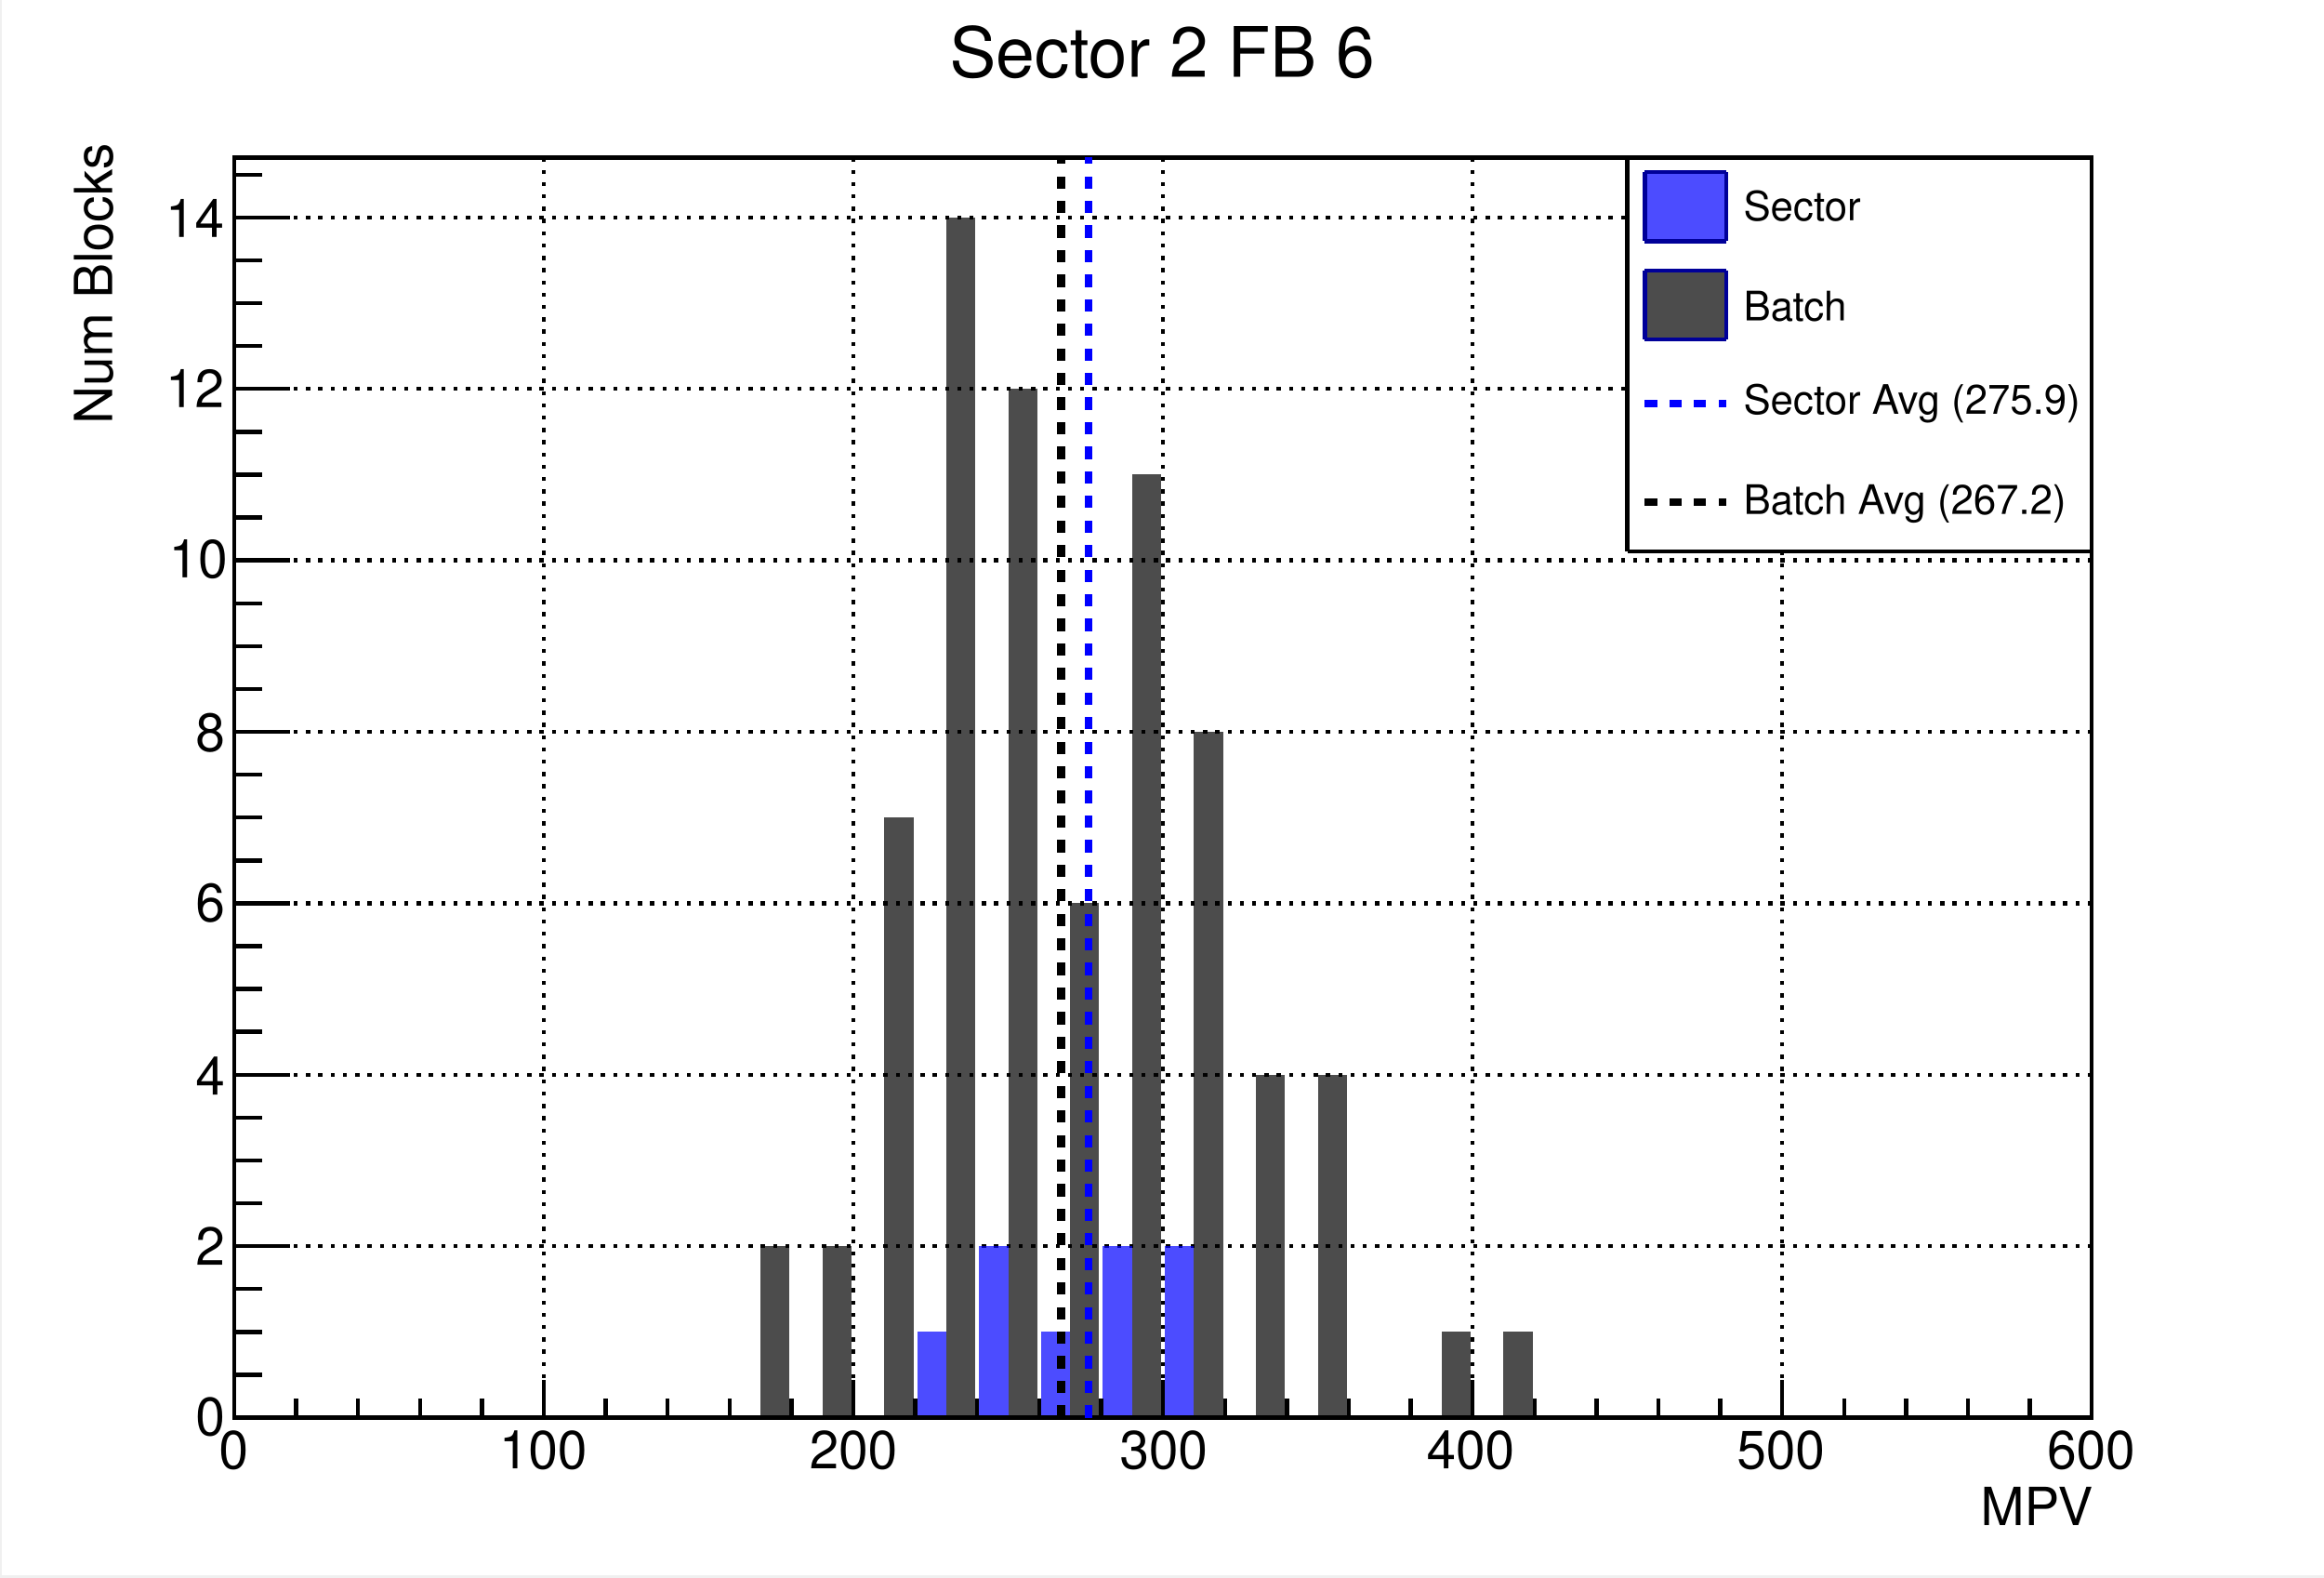
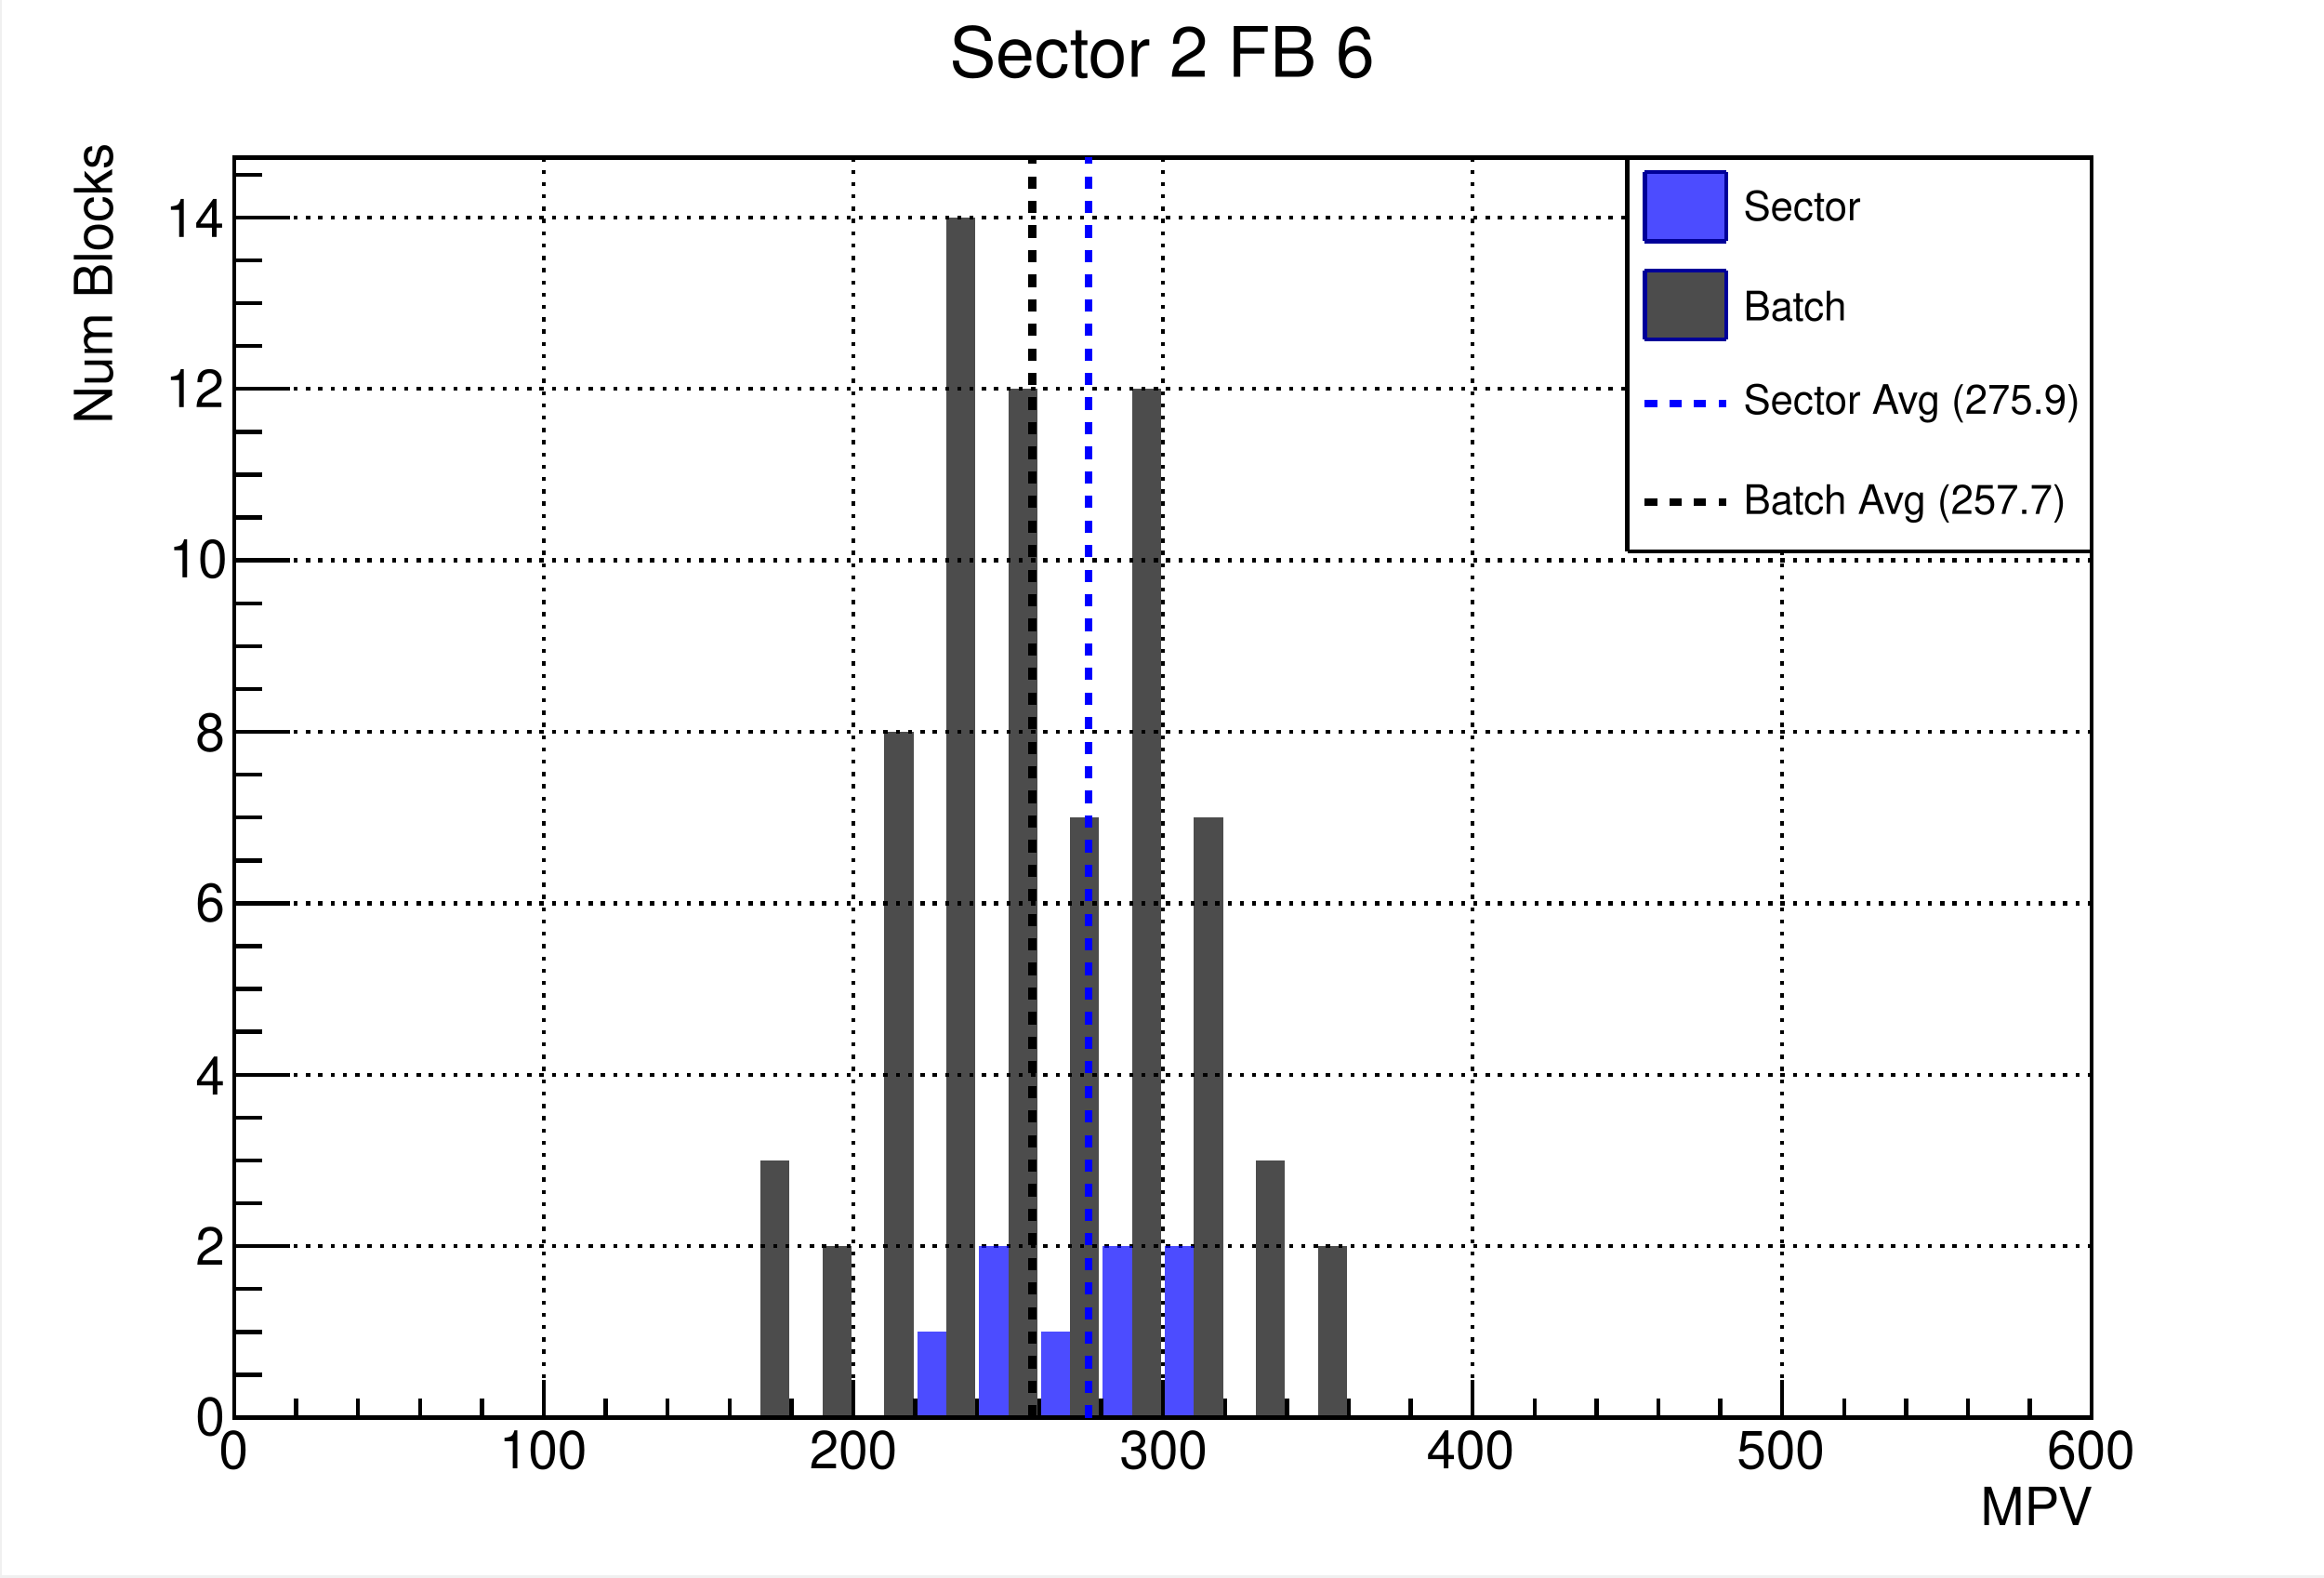
<svg xmlns="http://www.w3.org/2000/svg" width="567.429" height="384.969" viewBox="0 0 567.429 384.969" shape-rendering="crispEdges">
  <defs>
</defs>
  <rect x="0.5" y="0" width="566.929" height="384.469" fill="white" />
  <rect x="57.193" y="38.447" width="453.543" height="307.575" fill="white" />
  <rect x="57.193" y="38.447" width="453.543" height="307.575" fill="none" stroke="black" />
  <rect x="57.193" y="38.447" width="453.543" height="307.575" fill="white" />
  <rect x="57.193" y="38.447" width="453.543" height="307.575" fill="none" stroke="black" />
  <path d="M57.193,346.022h 453.543" fill="none" stroke="black" />
  <path d="M57.193,38.447v 307.575" fill="none" stroke="black" stroke-dasharray=" 1, 2" />
  <path d="M132.783,38.447v 307.575" fill="none" stroke="black" stroke-dasharray=" 1, 2" />
  <path d="M208.374,38.447v 307.575" fill="none" stroke="black" stroke-dasharray=" 1, 2" />
  <path d="M283.965,38.447v 307.575" fill="none" stroke="black" stroke-dasharray=" 1, 2" />
  <path d="M359.555,38.447v 307.575" fill="none" stroke="black" stroke-dasharray=" 1, 2" />
  <path d="M435.146,38.447v 307.575" fill="none" stroke="black" stroke-dasharray=" 1, 2" />
  <path d="M510.736,38.447v 307.575" fill="none" stroke="black" stroke-dasharray=" 1, 2" />
  <path d="M57.193,346.022v -307.575" fill="none" stroke="black" />
  <path d="M510.736,346.022h -453.543" fill="none" stroke="black" stroke-dasharray=" 1, 2" />
  <path d="M510.736,304.175h -453.543" fill="none" stroke="black" stroke-dasharray=" 1, 2" />
  <path d="M510.736,262.328h -453.543" fill="none" stroke="black" stroke-dasharray=" 1, 2" />
  <path d="M510.736,220.481h -453.543" fill="none" stroke="black" stroke-dasharray=" 1, 2" />
  <path d="M510.736,178.634h -453.543" fill="none" stroke="black" stroke-dasharray=" 1, 2" />
  <path d="M510.736,136.787h -453.543" fill="none" stroke="black" stroke-dasharray=" 1, 2" />
  <path d="M510.736,94.94h -453.543" fill="none" stroke="black" stroke-dasharray=" 1, 2" />
  <path d="M510.736,53.093h -453.543" fill="none" stroke="black" stroke-dasharray=" 1, 2" />
  <path d="M510.736,53.093h -453.543" fill="none" stroke="black" stroke-dasharray=" 1, 2" />
  <path d="M57.193,346.022h 453.543" fill="none" stroke="#000099" />
  <path d="M57.193,346.022h 453.543" fill="none" stroke="black" />
  <path d="M57.193,336.795v 9.227" fill="none" stroke="black" />
  <path d="M72.311,341.409v 4.614" fill="none" stroke="black" />
  <path d="M87.429,341.409v 4.614" fill="none" stroke="black" />
  <path d="M102.547,341.409v 4.614" fill="none" stroke="black" />
  <path d="M117.665,341.409v 4.614" fill="none" stroke="black" />
  <path d="M132.783,336.795v 9.227" fill="none" stroke="black" />
  <path d="M147.902,341.409v 4.614" fill="none" stroke="black" />
  <path d="M163.02,341.409v 4.614" fill="none" stroke="black" />
  <path d="M178.138,341.409v 4.614" fill="none" stroke="black" />
  <path d="M193.256,341.409v 4.614" fill="none" stroke="black" />
  <path d="M208.374,336.795v 9.227" fill="none" stroke="black" />
  <path d="M223.492,341.409v 4.614" fill="none" stroke="black" />
  <path d="M238.61,341.409v 4.614" fill="none" stroke="black" />
  <path d="M253.728,341.409v 4.614" fill="none" stroke="black" />
  <path d="M268.846,341.409v 4.614" fill="none" stroke="black" />
  <path d="M283.965,336.795v 9.227" fill="none" stroke="black" />
  <path d="M299.083,341.409v 4.614" fill="none" stroke="black" />
  <path d="M314.201,341.409v 4.614" fill="none" stroke="black" />
  <path d="M329.319,341.409v 4.614" fill="none" stroke="black" />
  <path d="M344.437,341.409v 4.614" fill="none" stroke="black" />
  <path d="M359.555,336.795v 9.227" fill="none" stroke="black" />
  <path d="M374.673,341.409v 4.614" fill="none" stroke="black" />
  <path d="M389.791,341.409v 4.614" fill="none" stroke="black" />
  <path d="M404.909,341.409v 4.614" fill="none" stroke="black" />
  <path d="M420.028,341.409v 4.614" fill="none" stroke="black" />
  <path d="M435.146,336.795v 9.227" fill="none" stroke="black" />
  <path d="M450.264,341.409v 4.614" fill="none" stroke="black" />
  <path d="M465.382,341.409v 4.614" fill="none" stroke="black" />
  <path d="M480.5,341.409v 4.614" fill="none" stroke="black" />
  <path d="M495.618,341.409v 4.614" fill="none" stroke="black" />
  <path d="M510.736,336.795v 9.227" fill="none" stroke="black" />
  <text xml:space="preserve" x="53.446" y="358.403" fill="black" font-size="12.845" font-family="Helvetica">0</text>
  <text xml:space="preserve" x="121.868" y="358.403" fill="black" font-size="12.845" font-family="Helvetica">100</text>
  <text xml:space="preserve" x="197.622" y="358.403" fill="black" font-size="12.845" font-family="Helvetica">200</text>
  <text xml:space="preserve" x="273.375" y="358.403" fill="black" font-size="12.845" font-family="Helvetica">300</text>
  <text xml:space="preserve" x="348.314" y="358.403" fill="black" font-size="12.845" font-family="Helvetica">400</text>
  <text xml:space="preserve" x="424.068" y="358.403" fill="black" font-size="12.845" font-family="Helvetica">500</text>
  <text xml:space="preserve" x="499.821" y="358.403" fill="black" font-size="12.845" font-family="Helvetica">600</text>
  <text xml:space="preserve" x="483.53" y="372.251" fill="black" font-size="12.845" font-family="Helvetica">MPV</text>
  <path d="M57.193,346.022v -307.575" fill="none" stroke="black" />
  <path d="M70.799,346.022h -13.606" fill="none" stroke="black" />
  <path d="M63.996,335.561h -6.803" fill="none" stroke="black" />
  <path d="M63.996,325.099h -6.803" fill="none" stroke="black" />
  <path d="M63.996,314.637h -6.803" fill="none" stroke="black" />
  <path d="M70.799,304.175h -13.606" fill="none" stroke="black" />
  <path d="M63.996,293.714h -6.803" fill="none" stroke="black" />
  <path d="M63.996,283.252h -6.803" fill="none" stroke="black" />
  <path d="M63.996,272.79h -6.803" fill="none" stroke="black" />
  <path d="M70.799,262.328h -13.606" fill="none" stroke="black" />
  <path d="M63.996,251.867h -6.803" fill="none" stroke="black" />
  <path d="M63.996,241.405h -6.803" fill="none" stroke="black" />
  <path d="M63.996,230.943h -6.803" fill="none" stroke="black" />
  <path d="M70.799,220.481h -13.606" fill="none" stroke="black" />
  <path d="M63.996,210.02h -6.803" fill="none" stroke="black" />
  <path d="M63.996,199.558h -6.803" fill="none" stroke="black" />
  <path d="M63.996,189.096h -6.803" fill="none" stroke="black" />
  <path d="M70.799,178.634h -13.606" fill="none" stroke="black" />
  <path d="M63.996,168.173h -6.803" fill="none" stroke="black" />
  <path d="M63.996,157.711h -6.803" fill="none" stroke="black" />
  <path d="M63.996,147.249h -6.803" fill="none" stroke="black" />
  <path d="M70.799,136.787h -13.606" fill="none" stroke="black" />
  <path d="M63.996,126.326h -6.803" fill="none" stroke="black" />
  <path d="M63.996,115.864h -6.803" fill="none" stroke="black" />
  <path d="M63.996,105.402h -6.803" fill="none" stroke="black" />
  <path d="M70.799,94.94h -13.606" fill="none" stroke="black" />
  <path d="M63.996,84.479h -6.803" fill="none" stroke="black" />
  <path d="M63.996,74.017h -6.803" fill="none" stroke="black" />
  <path d="M63.996,63.555h -6.803" fill="none" stroke="black" />
  <path d="M70.799,53.093h -13.606" fill="none" stroke="black" />
  <path d="M70.799,53.093h -13.606" fill="none" stroke="black" />
  <path d="M63.996,42.632h -6.803" fill="none" stroke="black" />
  <text xml:space="preserve" x="47.744" y="350.258" fill="black" font-size="12.845" font-family="Helvetica">0</text>
  <text xml:space="preserve" x="47.744" y="308.716" fill="black" font-size="12.845" font-family="Helvetica">2</text>
  <text xml:space="preserve" x="47.744" y="267.173" fill="black" font-size="12.845" font-family="Helvetica">4</text>
  <text xml:space="preserve" x="47.744" y="224.817" fill="black" font-size="12.845" font-family="Helvetica">6</text>
  <text xml:space="preserve" x="47.744" y="183.275" fill="black" font-size="12.845" font-family="Helvetica">8</text>
  <text xml:space="preserve" x="41.228" y="140.918" fill="black" font-size="12.845" font-family="Helvetica">10</text>
  <text xml:space="preserve" x="40.413" y="99.376" fill="black" font-size="12.845" font-family="Helvetica">12</text>
  <text xml:space="preserve" x="40.413" y="57.833" fill="black" font-size="12.845" font-family="Helvetica">14</text>
  <g transform="rotate(-90,27.3803,103.448)">
    <text xml:space="preserve" x="27.38" y="103.448" fill="black" font-size="12.845" font-family="Helvetica">Num Blocks</text>
  </g>
  <rect x="57.647" y="346.022" width="7.106" height="0" fill="#0000ff" fill-opacity="0.70" stroke-opacity="0.70" />
  <rect x="72.765" y="346.022" width="7.106" height="0" fill="#0000ff" fill-opacity="0.70" stroke-opacity="0.70" />
  <rect x="87.883" y="346.022" width="7.106" height="0" fill="#0000ff" fill-opacity="0.70" stroke-opacity="0.70" />
  <rect x="103.001" y="346.022" width="7.106" height="0" fill="#0000ff" fill-opacity="0.70" stroke-opacity="0.70" />
  <rect x="118.119" y="346.022" width="7.106" height="0" fill="#0000ff" fill-opacity="0.70" stroke-opacity="0.70" />
  <rect x="133.237" y="346.022" width="7.106" height="0" fill="#0000ff" fill-opacity="0.70" stroke-opacity="0.70" />
  <rect x="148.355" y="346.022" width="7.106" height="0" fill="#0000ff" fill-opacity="0.70" stroke-opacity="0.70" />
  <rect x="163.473" y="346.022" width="7.106" height="0" fill="#0000ff" fill-opacity="0.70" stroke-opacity="0.70" />
  <rect x="178.591" y="346.022" width="7.106" height="0" fill="#0000ff" fill-opacity="0.70" stroke-opacity="0.70" />
  <rect x="193.709" y="346.022" width="7.106" height="0" fill="#0000ff" fill-opacity="0.70" stroke-opacity="0.70" />
  <rect x="208.828" y="346.022" width="7.106" height="0" fill="#0000ff" fill-opacity="0.70" stroke-opacity="0.70" />
  <rect x="223.946" y="325.099" width="7.106" height="20.924" fill="#0000ff" fill-opacity="0.70" stroke-opacity="0.70" />
  <rect x="239.064" y="304.175" width="7.106" height="41.847" fill="#0000ff" fill-opacity="0.70" stroke-opacity="0.70" />
  <rect x="254.182" y="325.099" width="7.106" height="20.924" fill="#0000ff" fill-opacity="0.70" stroke-opacity="0.70" />
  <rect x="269.3" y="304.175" width="7.106" height="41.847" fill="#0000ff" fill-opacity="0.70" stroke-opacity="0.70" />
  <rect x="284.418" y="304.175" width="7.106" height="41.847" fill="#0000ff" fill-opacity="0.70" stroke-opacity="0.70" />
  <rect x="299.536" y="346.022" width="7.106" height="0" fill="#0000ff" fill-opacity="0.70" stroke-opacity="0.70" />
  <rect x="314.654" y="346.022" width="7.106" height="0" fill="#0000ff" fill-opacity="0.70" stroke-opacity="0.70" />
  <rect x="329.772" y="346.022" width="7.106" height="0" fill="#0000ff" fill-opacity="0.70" stroke-opacity="0.70" />
  <rect x="344.891" y="346.022" width="7.106" height="0" fill="#0000ff" fill-opacity="0.70" stroke-opacity="0.70" />
  <rect x="360.009" y="346.022" width="7.106" height="0" fill="#0000ff" fill-opacity="0.70" stroke-opacity="0.70" />
  <rect x="375.127" y="346.022" width="7.106" height="0" fill="#0000ff" fill-opacity="0.70" stroke-opacity="0.70" />
  <rect x="390.245" y="346.022" width="7.106" height="0" fill="#0000ff" fill-opacity="0.70" stroke-opacity="0.70" />
  <rect x="405.363" y="346.022" width="7.106" height="0" fill="#0000ff" fill-opacity="0.70" stroke-opacity="0.70" />
  <rect x="420.481" y="346.022" width="7.106" height="0" fill="#0000ff" fill-opacity="0.70" stroke-opacity="0.70" />
  <rect x="435.599" y="346.022" width="7.106" height="0" fill="#0000ff" fill-opacity="0.70" stroke-opacity="0.70" />
  <rect x="450.717" y="346.022" width="7.106" height="0" fill="#0000ff" fill-opacity="0.70" stroke-opacity="0.70" />
  <rect x="465.835" y="346.022" width="7.106" height="0" fill="#0000ff" fill-opacity="0.70" stroke-opacity="0.70" />
  <rect x="480.954" y="346.022" width="7.106" height="0" fill="#0000ff" fill-opacity="0.70" stroke-opacity="0.70" />
  <rect x="496.072" y="346.022" width="7.106" height="0" fill="#0000ff" fill-opacity="0.70" stroke-opacity="0.70" />
  <rect x="64.752" y="346.022" width="7.106" height="0" fill="black" fill-opacity="0.70" stroke-opacity="0.70" />
  <rect x="79.87" y="346.022" width="7.106" height="0" fill="black" fill-opacity="0.70" stroke-opacity="0.70" />
  <rect x="94.988" y="346.022" width="7.106" height="0" fill="black" fill-opacity="0.70" stroke-opacity="0.70" />
  <rect x="110.106" y="346.022" width="7.106" height="0" fill="black" fill-opacity="0.70" stroke-opacity="0.70" />
  <rect x="125.224" y="346.022" width="7.106" height="0" fill="black" fill-opacity="0.70" stroke-opacity="0.70" />
  <rect x="140.343" y="346.022" width="7.106" height="0" fill="black" fill-opacity="0.70" stroke-opacity="0.70" />
  <rect x="155.461" y="346.022" width="7.106" height="0" fill="black" fill-opacity="0.70" stroke-opacity="0.70" />
  <rect x="170.579" y="346.022" width="7.106" height="0" fill="black" fill-opacity="0.70" stroke-opacity="0.70" />
-   <rect x="185.697" y="304.175" width="7.106" height="41.847" fill="black" fill-opacity="0.70" stroke-opacity="0.70" />
+   <rect x="185.697" y="283.252" width="7.106" height="62.77" fill="black" fill-opacity="0.70" stroke-opacity="0.70" />
  <rect x="200.815" y="304.175" width="7.106" height="41.847" fill="black" fill-opacity="0.70" stroke-opacity="0.70" />
-   <rect x="215.933" y="199.558" width="7.106" height="146.464" fill="black" fill-opacity="0.70" stroke-opacity="0.70" />
+   <rect x="215.933" y="178.634" width="7.106" height="167.388" fill="black" fill-opacity="0.70" stroke-opacity="0.70" />
  <rect x="231.051" y="53.093" width="7.106" height="292.929" fill="black" fill-opacity="0.70" stroke-opacity="0.70" />
  <rect x="246.169" y="94.94" width="7.106" height="251.082" fill="black" fill-opacity="0.70" stroke-opacity="0.70" />
-   <rect x="261.287" y="220.481" width="7.106" height="125.541" fill="black" fill-opacity="0.70" stroke-opacity="0.70" />
-   <rect x="276.406" y="115.864" width="7.106" height="230.158" fill="black" fill-opacity="0.70" stroke-opacity="0.70" />
-   <rect x="291.524" y="178.634" width="7.106" height="167.388" fill="black" fill-opacity="0.70" stroke-opacity="0.70" />
-   <rect x="306.642" y="262.328" width="7.106" height="83.694" fill="black" fill-opacity="0.70" stroke-opacity="0.70" />
-   <rect x="321.76" y="262.328" width="7.106" height="83.694" fill="black" fill-opacity="0.70" stroke-opacity="0.70" />
+   <rect x="261.287" y="199.558" width="7.106" height="146.464" fill="black" fill-opacity="0.70" stroke-opacity="0.70" />
+   <rect x="276.406" y="94.94" width="7.106" height="251.082" fill="black" fill-opacity="0.70" stroke-opacity="0.70" />
+   <rect x="291.524" y="199.558" width="7.106" height="146.464" fill="black" fill-opacity="0.70" stroke-opacity="0.70" />
+   <rect x="306.642" y="283.252" width="7.106" height="62.77" fill="black" fill-opacity="0.70" stroke-opacity="0.70" />
+   <rect x="321.76" y="304.175" width="7.106" height="41.847" fill="black" fill-opacity="0.70" stroke-opacity="0.70" />
  <rect x="336.878" y="346.022" width="7.106" height="0" fill="black" fill-opacity="0.70" stroke-opacity="0.70" />
-   <rect x="351.996" y="325.099" width="7.106" height="20.924" fill="black" fill-opacity="0.70" stroke-opacity="0.70" />
-   <rect x="367.114" y="325.099" width="7.106" height="20.924" fill="black" fill-opacity="0.70" stroke-opacity="0.70" />
+   <rect x="351.996" y="346.022" width="7.106" height="0" fill="black" fill-opacity="0.70" stroke-opacity="0.70" />
+   <rect x="367.114" y="346.022" width="7.106" height="0" fill="black" fill-opacity="0.70" stroke-opacity="0.70" />
  <rect x="382.232" y="346.022" width="7.106" height="0" fill="black" fill-opacity="0.70" stroke-opacity="0.70" />
  <rect x="397.35" y="346.022" width="7.106" height="0" fill="black" fill-opacity="0.70" stroke-opacity="0.70" />
  <rect x="412.469" y="346.022" width="7.106" height="0" fill="black" fill-opacity="0.70" stroke-opacity="0.70" />
  <rect x="427.587" y="346.022" width="7.106" height="0" fill="black" fill-opacity="0.70" stroke-opacity="0.70" />
  <rect x="442.705" y="346.022" width="7.106" height="0" fill="black" fill-opacity="0.70" stroke-opacity="0.70" />
  <rect x="457.823" y="346.022" width="7.106" height="0" fill="black" fill-opacity="0.70" stroke-opacity="0.70" />
  <rect x="472.941" y="346.022" width="7.106" height="0" fill="black" fill-opacity="0.70" stroke-opacity="0.70" />
  <rect x="488.059" y="346.022" width="7.106" height="0" fill="black" fill-opacity="0.70" stroke-opacity="0.70" />
  <rect x="503.177" y="346.022" width="7.106" height="0" fill="black" fill-opacity="0.70" stroke-opacity="0.70" />
  <path d="M57.193,346.022h 453.543" fill="none" stroke="black" />
  <path d="M57.193,336.795v 9.227" fill="none" stroke="black" />
  <path d="M72.311,341.409v 4.614" fill="none" stroke="black" />
  <path d="M87.429,341.409v 4.614" fill="none" stroke="black" />
  <path d="M102.547,341.409v 4.614" fill="none" stroke="black" />
  <path d="M117.665,341.409v 4.614" fill="none" stroke="black" />
  <path d="M132.783,336.795v 9.227" fill="none" stroke="black" />
  <path d="M147.902,341.409v 4.614" fill="none" stroke="black" />
  <path d="M163.02,341.409v 4.614" fill="none" stroke="black" />
  <path d="M178.138,341.409v 4.614" fill="none" stroke="black" />
  <path d="M193.256,341.409v 4.614" fill="none" stroke="black" />
  <path d="M208.374,336.795v 9.227" fill="none" stroke="black" />
  <path d="M223.492,341.409v 4.614" fill="none" stroke="black" />
  <path d="M238.61,341.409v 4.614" fill="none" stroke="black" />
  <path d="M253.728,341.409v 4.614" fill="none" stroke="black" />
  <path d="M268.846,341.409v 4.614" fill="none" stroke="black" />
  <path d="M283.965,336.795v 9.227" fill="none" stroke="black" />
  <path d="M299.083,341.409v 4.614" fill="none" stroke="black" />
  <path d="M314.201,341.409v 4.614" fill="none" stroke="black" />
  <path d="M329.319,341.409v 4.614" fill="none" stroke="black" />
  <path d="M344.437,341.409v 4.614" fill="none" stroke="black" />
  <path d="M359.555,336.795v 9.227" fill="none" stroke="black" />
  <path d="M374.673,341.409v 4.614" fill="none" stroke="black" />
  <path d="M389.791,341.409v 4.614" fill="none" stroke="black" />
  <path d="M404.909,341.409v 4.614" fill="none" stroke="black" />
  <path d="M420.028,341.409v 4.614" fill="none" stroke="black" />
  <path d="M435.146,336.795v 9.227" fill="none" stroke="black" />
  <path d="M450.264,341.409v 4.614" fill="none" stroke="black" />
  <path d="M465.382,341.409v 4.614" fill="none" stroke="black" />
  <path d="M480.5,341.409v 4.614" fill="none" stroke="black" />
  <path d="M495.618,341.409v 4.614" fill="none" stroke="black" />
  <path d="M510.736,336.795v 9.227" fill="none" stroke="black" />
  <path d="M57.193,346.022v -307.575" fill="none" stroke="black" />
  <path d="M70.799,346.022h -13.606" fill="none" stroke="black" />
  <path d="M63.996,335.561h -6.803" fill="none" stroke="black" />
  <path d="M63.996,325.099h -6.803" fill="none" stroke="black" />
  <path d="M63.996,314.637h -6.803" fill="none" stroke="black" />
  <path d="M70.799,304.175h -13.606" fill="none" stroke="black" />
  <path d="M63.996,293.714h -6.803" fill="none" stroke="black" />
  <path d="M63.996,283.252h -6.803" fill="none" stroke="black" />
  <path d="M63.996,272.79h -6.803" fill="none" stroke="black" />
  <path d="M70.799,262.328h -13.606" fill="none" stroke="black" />
  <path d="M63.996,251.867h -6.803" fill="none" stroke="black" />
  <path d="M63.996,241.405h -6.803" fill="none" stroke="black" />
  <path d="M63.996,230.943h -6.803" fill="none" stroke="black" />
  <path d="M70.799,220.481h -13.606" fill="none" stroke="black" />
  <path d="M63.996,210.02h -6.803" fill="none" stroke="black" />
  <path d="M63.996,199.558h -6.803" fill="none" stroke="black" />
  <path d="M63.996,189.096h -6.803" fill="none" stroke="black" />
  <path d="M70.799,178.634h -13.606" fill="none" stroke="black" />
  <path d="M63.996,168.173h -6.803" fill="none" stroke="black" />
  <path d="M63.996,157.711h -6.803" fill="none" stroke="black" />
  <path d="M63.996,147.249h -6.803" fill="none" stroke="black" />
  <path d="M70.799,136.787h -13.606" fill="none" stroke="black" />
  <path d="M63.996,126.326h -6.803" fill="none" stroke="black" />
  <path d="M63.996,115.864h -6.803" fill="none" stroke="black" />
  <path d="M63.996,105.402h -6.803" fill="none" stroke="black" />
  <path d="M70.799,94.94h -13.606" fill="none" stroke="black" />
  <path d="M63.996,84.479h -6.803" fill="none" stroke="black" />
  <path d="M63.996,74.017h -6.803" fill="none" stroke="black" />
  <path d="M63.996,63.555h -6.803" fill="none" stroke="black" />
  <path d="M70.799,53.093h -13.606" fill="none" stroke="black" />
  <path d="M70.799,53.093h -13.606" fill="none" stroke="black" />
  <path d="M63.996,42.632h -6.803" fill="none" stroke="black" />
  <text xml:space="preserve" x="231.833" y="18.735" fill="black" font-size="16.99" font-family="Helvetica">Sector 2 FB 6</text>
  <path d="M265.782,346.022v -307.575" fill="none" stroke="#0000ff" stroke-width="2" stroke-dasharray=" 3, 3" />
-   <path d="M259.176,346.022v -307.575" fill="none" stroke="black" stroke-width="2" stroke-dasharray=" 3, 3" />
+   <path d="M252.025,346.022v -307.575" fill="none" stroke="black" stroke-width="2" stroke-dasharray=" 3, 3" />
  <rect x="397.35" y="38.447" width="113.386" height="96.117" fill="white" />
  <path d="M397.35,134.564h 113.386" fill="none" stroke="black" />
  <path d="M510.736,134.564v -96.117" fill="none" stroke="black" />
  <path d="M510.736,38.447h -113.386" fill="none" stroke="black" />
  <path d="M397.35,38.447v 96.117" fill="none" stroke="black" />
  <text xml:space="preserve" x="425.697" y="53.761" fill="black" font-size="9.922" font-family="Helvetica">Sector</text>
  <path d="M401.602,58.872h 19.843v -16.82h -19.843z" fill="#0000ff" fill-opacity="0.70" stroke-opacity="0.70" />
  <path d="M401.602,42.051h 19.843" fill="none" stroke="#000099" />
  <path d="M401.602,58.872h 19.843" fill="none" stroke="#000099" />
  <path d="M421.445,58.872v -16.82" fill="none" stroke="#000099" />
  <path d="M401.602,58.872v -16.82" fill="none" stroke="#000099" />
  <text xml:space="preserve" x="425.697" y="78.197" fill="black" font-size="9.922" font-family="Helvetica">Batch</text>
  <path d="M401.602,82.901h 19.843v -16.82h -19.843z" fill="black" fill-opacity="0.70" stroke-opacity="0.70" />
  <path d="M401.602,66.081h 19.843" fill="none" stroke="#000099" />
  <path d="M401.602,82.901h 19.843" fill="none" stroke="#000099" />
  <path d="M421.445,82.901v -16.82" fill="none" stroke="#000099" />
  <path d="M401.602,82.901v -16.82" fill="none" stroke="#000099" />
  <text xml:space="preserve" x="425.697" y="101.005" fill="black" font-size="9.922" font-family="Helvetica">Sector Avg (275.9)</text>
  <path d="M401.602,98.52h 19.843" fill="none" stroke="#0000ff" stroke-width="2" stroke-dasharray=" 3, 3" />
-   <text xml:space="preserve" x="425.697" y="125.441" fill="black" font-size="9.922" font-family="Helvetica">Batch Avg (267.2)</text>
+   <text xml:space="preserve" x="425.697" y="125.441" fill="black" font-size="9.922" font-family="Helvetica">Batch Avg (257.7)</text>
  <path d="M401.602,122.55h 19.843" fill="none" stroke="black" stroke-width="2" stroke-dasharray=" 3, 3" />
</svg>
